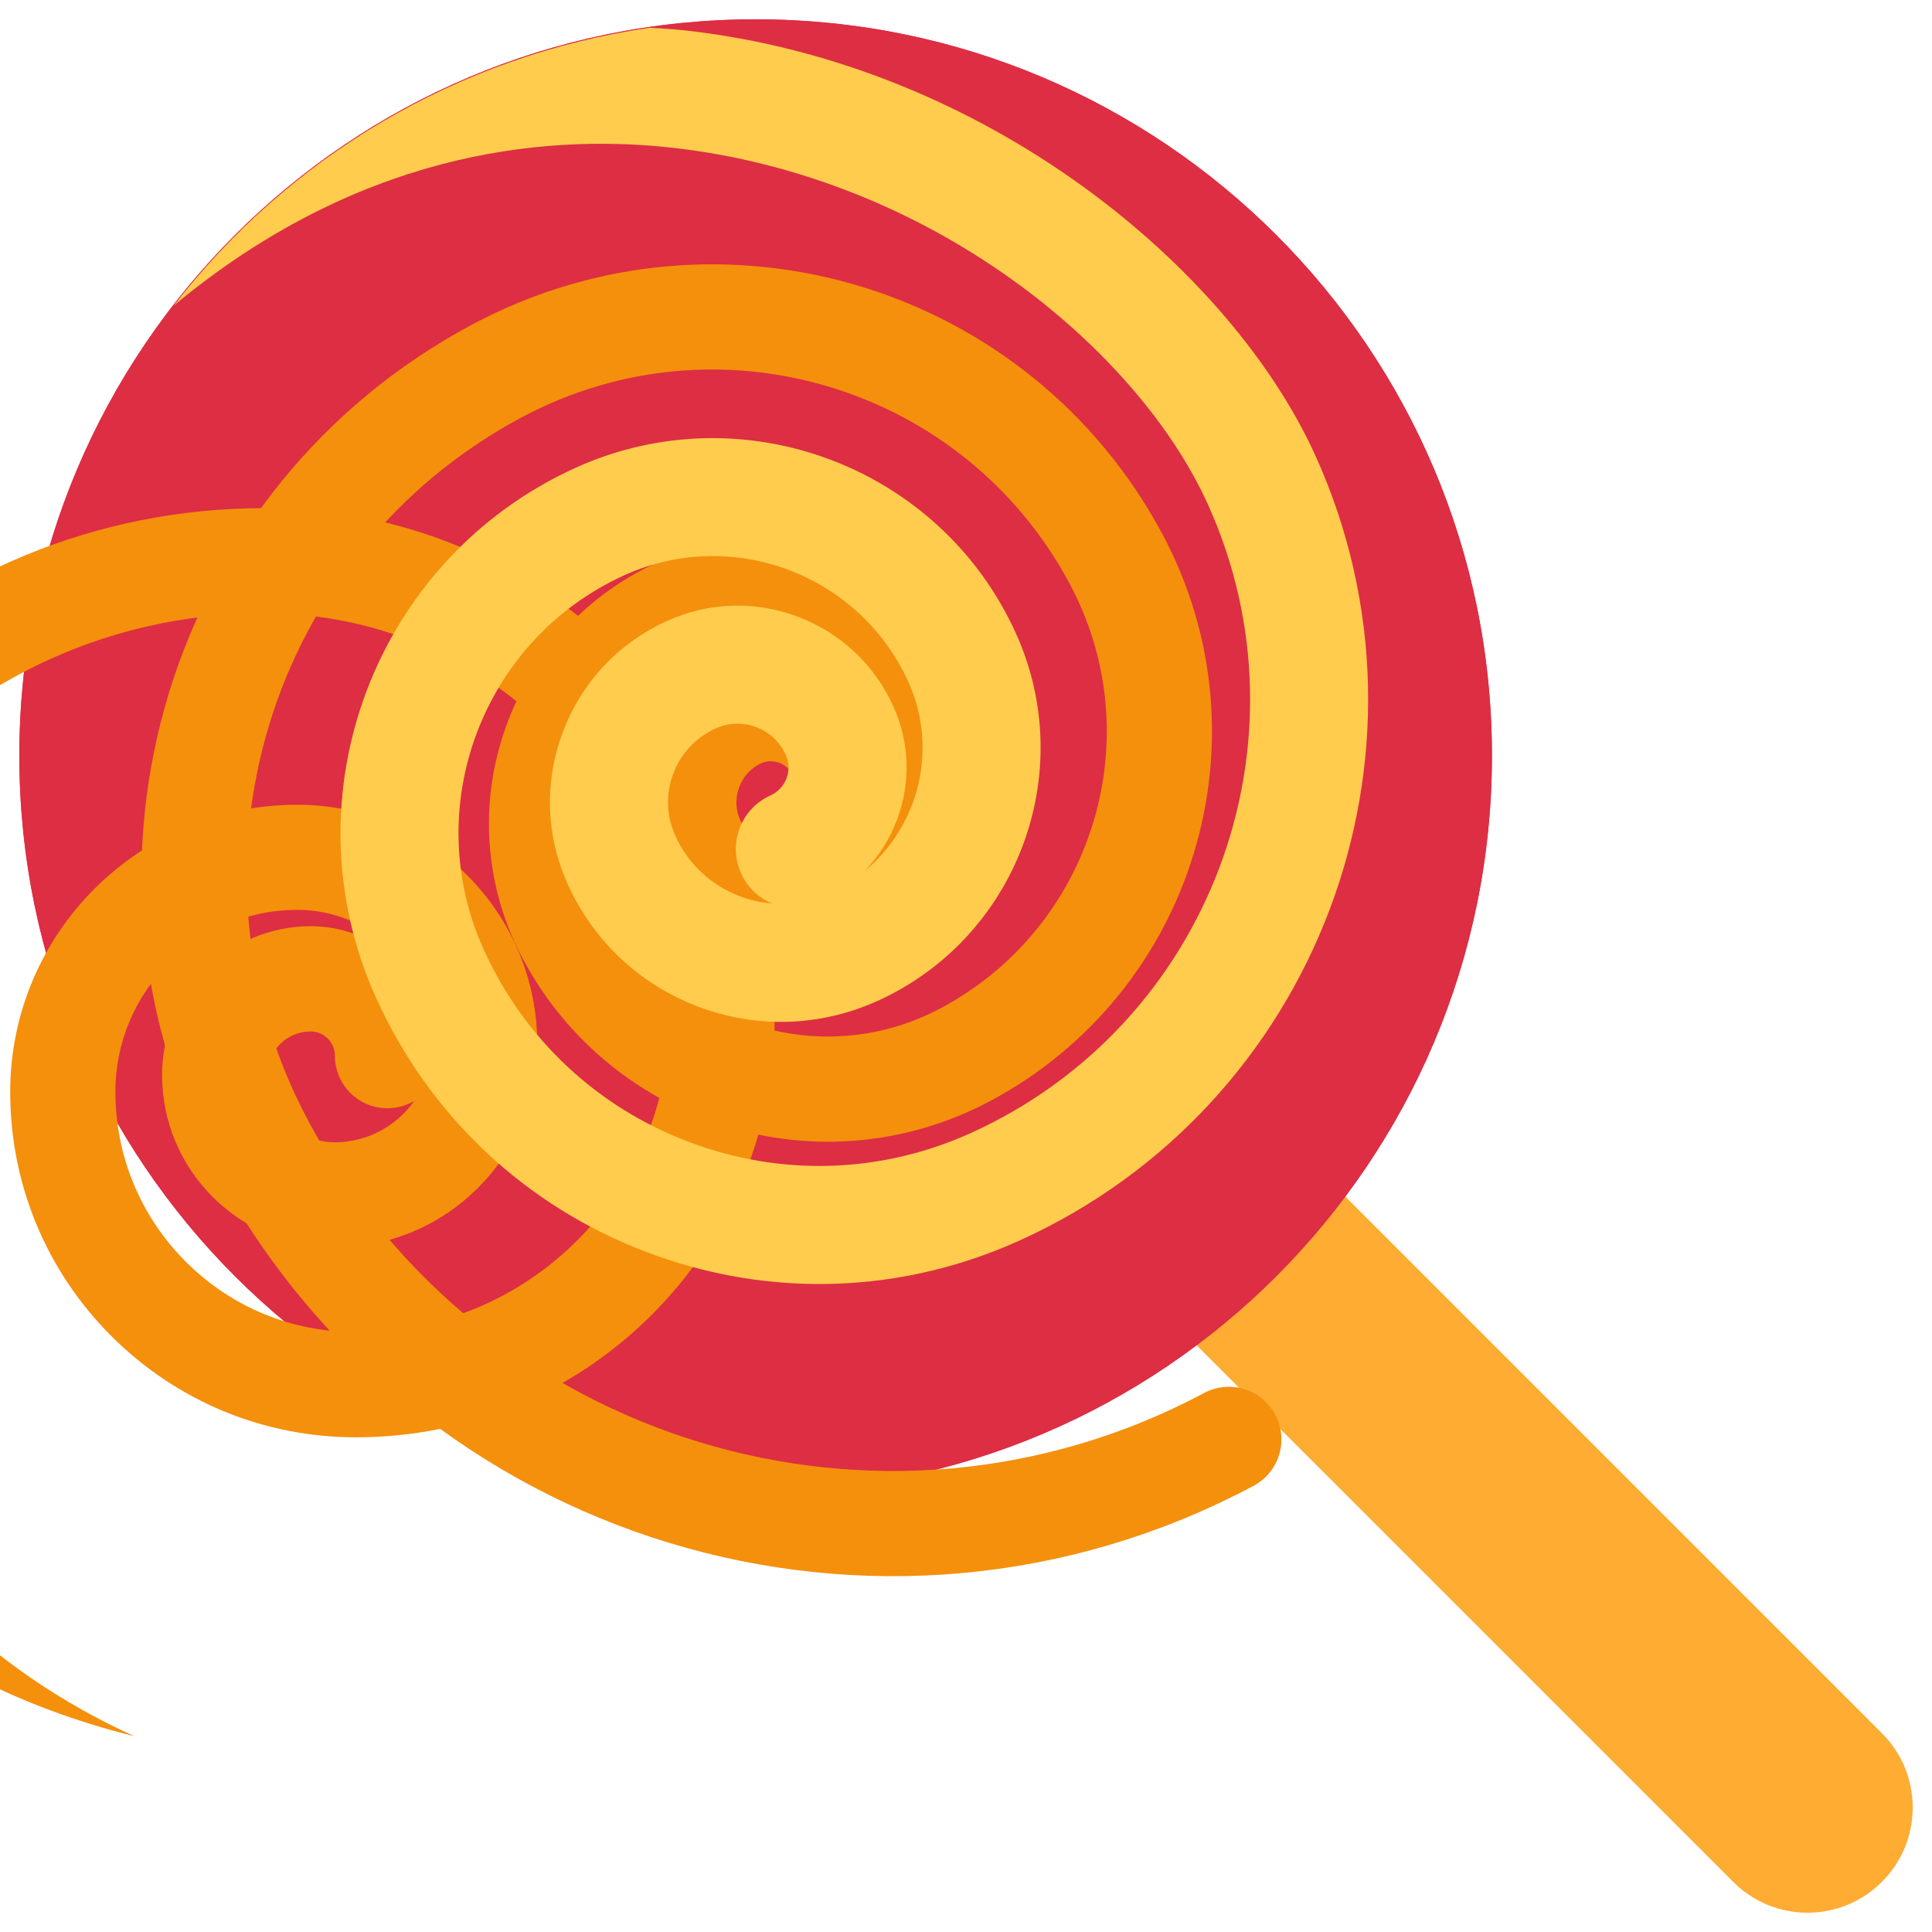
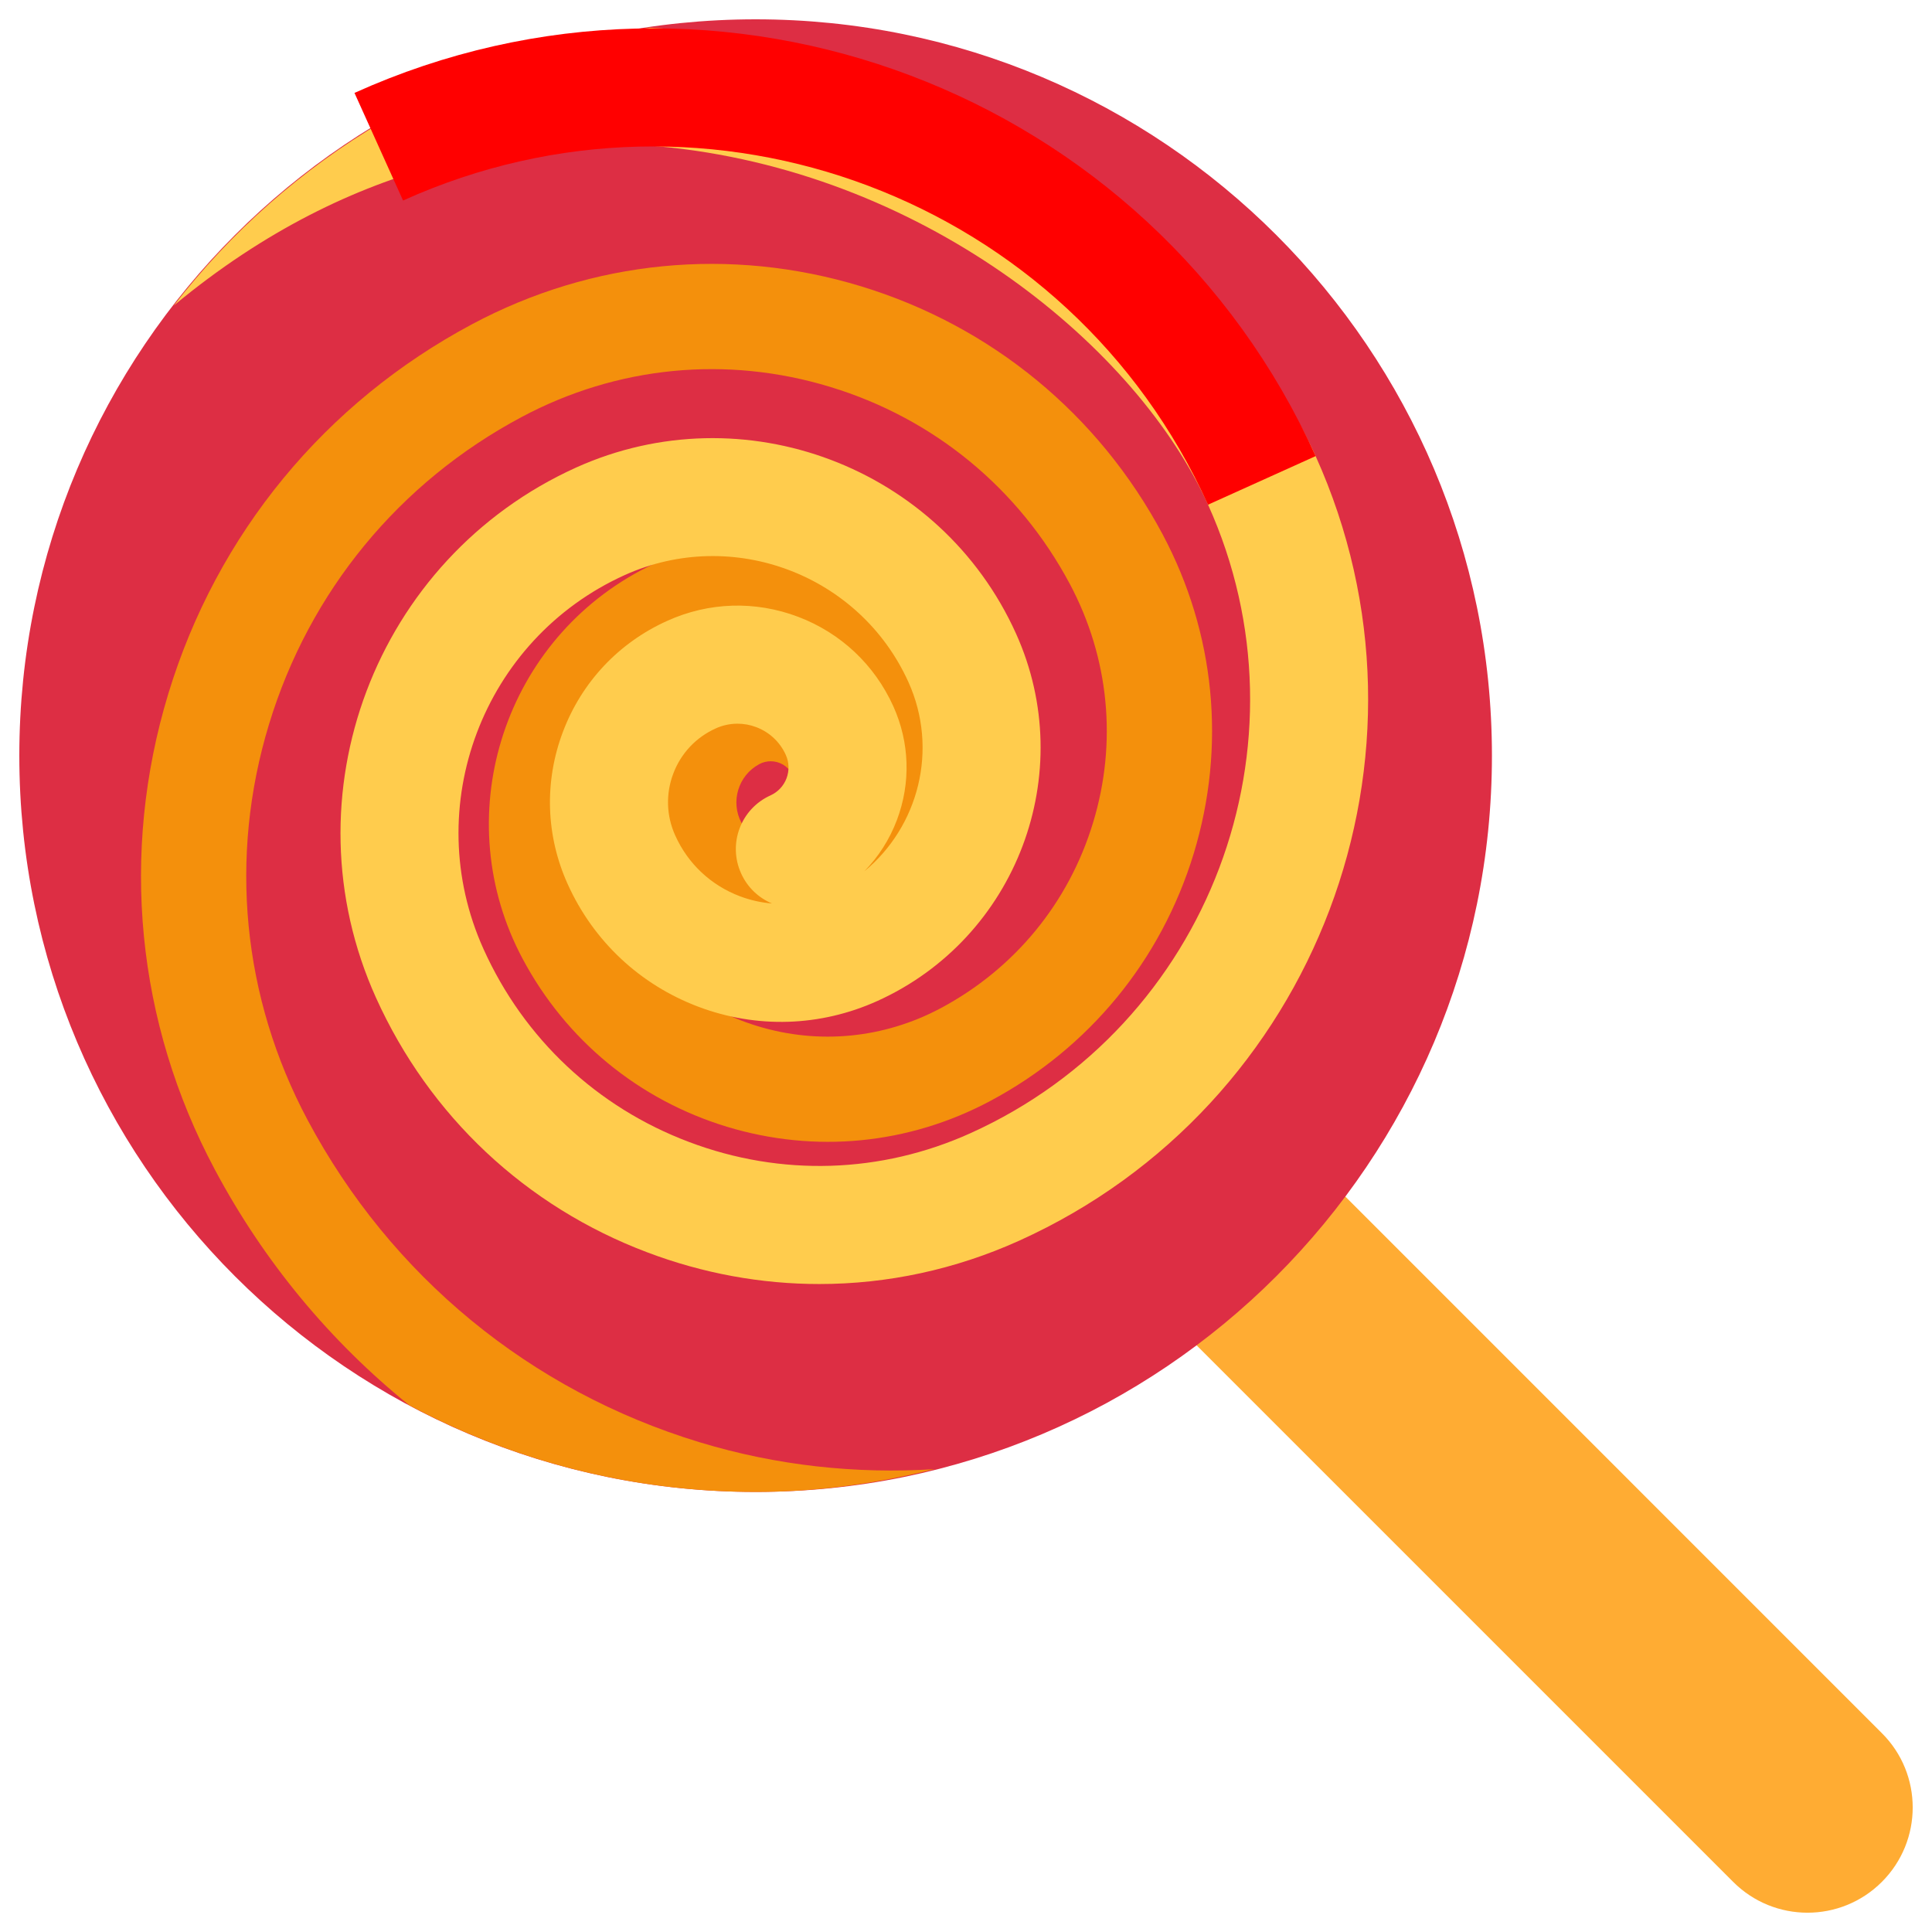
<svg xmlns="http://www.w3.org/2000/svg" viewBox="0 0 36 36">
  <g>
    <path fill="#FFAC33" d="M 35.066,35.066 c -0.766,0.766 -2.006,0.766 -2.771,0 l -20.097,-20.096 c -0.766,-0.766 -0.766,-2.008 0,-2.773 c 0.765,-0.765 2.007,-0.765 2.772,0 l 20.096,20.098 c 0.766,0.763 0.766,2.005 0,2.771 Z" />
  </g>
  <g>
-     <path fill="#DD2E44" d="M 27.8,14.08 c 0,7.576 -6.142,13.72 -13.72,13.72 c -7.577,0 -13.719,-6.144 -13.719,-13.72 c 0,-7.578 6.142,-13.72 13.719,-13.72 c 7.578,0 13.72,6.142 13.72,13.72 Z" />
    <circle r="13.72" cx="14.08" cy="14.08" fill="#DD2E44" />
  </g>
  <g>
-     <path fill="#F4900C" d="M 2.487,32.348 c -1.068,-0.267 -2.122,-0.651 -3.139,-1.193 c -2.06,-1.098 -3.722,-2.649 -4.936,-4.461 c -0.739,-1.742 -1.131,-3.63 -1.131,-5.58 c -0.001,-3.11 1.209,-6.033 3.408,-8.234 c 2.199,-2.199 5.122,-3.41 8.232,-3.412 c 2.54,-0.001 4.928,0.987 6.726,2.784 c 1.795,1.796 2.786,4.184 2.787,6.724 c -0.001,2.085 -0.812,4.044 -2.285,5.519 c -1.474,1.474 -3.435,2.287 -5.518,2.287 c -1.72,-0 -3.337,-0.67 -4.555,-1.885 c -1.216,-1.216 -1.886,-2.833 -1.886,-4.552 c -0,-2.95 2.398,-5.349 5.347,-5.35 c 1.195,0 2.319,0.465 3.164,1.31 c 0.845,0.844 1.311,1.968 1.311,3.163 c 0,2.081 -1.693,3.774 -3.775,3.775 c -0.859,0.001 -1.667,-0.333 -2.275,-0.941 c -0.607,-0.608 -0.942,-1.415 -0.942,-2.274 c 0,-1.526 1.242,-2.769 2.768,-2.769 c 0.802,0 1.515,0.394 1.954,0.999 c -0.113,-0.206 -0.256,-0.397 -0.427,-0.568 c -0.475,-0.476 -1.105,-0.737 -1.778,-0.736 c -1.868,0.001 -3.387,1.52 -3.387,3.388 c 0.001,1.196 0.466,2.322 1.312,3.168 c 0.846,0.847 1.971,1.31 3.168,1.311 c 1.562,-0 3.028,-0.609 4.132,-1.714 c 1.104,-1.103 1.712,-2.571 1.712,-4.131 c -0,-2.017 -0.785,-3.913 -2.212,-5.338 c -1.426,-1.428 -3.321,-2.211 -5.34,-2.211 c -2.586,-0 -5.018,1.008 -6.845,2.837 c -1.829,1.829 -2.835,4.26 -2.835,6.846 c 0,3.299 1.286,6.399 3.618,8.731 c 1.066,1.064 2.297,1.899 3.628,2.504 ZM 7.22,20.651 c -0.542,0.001 -0.98,-0.439 -0.98,-0.98 c 0,-0.172 -0.098,-0.323 -0.24,-0.399 c -0.064,-0.034 -0.136,-0.053 -0.212,-0.053 c -0.446,0.001 -0.808,0.364 -0.808,0.809 c -0,0.336 0.131,0.651 0.368,0.889 c 0.237,0.236 0.552,0.368 0.888,0.368 c 0.612,-0 1.155,-0.306 1.483,-0.771 c -0.146,0.086 -0.317,0.137 -0.499,0.137 Z" />
- 		my experiment making the spiral:
- 		it's constructed like this: moving outwards, each quadrant has 1.25 times the radius of the previous one. (note: my stroke-width here isn't meaningful)
- 		<path d="M0,0 a 1,1 0 00 -1,-1 a 1.25,1.25 0 00 -1.25,1.25 a 1.563,1.563 0 00 1.563,1.563 a 1.953,1.953 0 00 1.953,-1.953 a 2.441,2.441 0 00 -2.441,-2.441 a 3.052,3.052 0 00 -3.052,3.052 a 3.815,3.815 0 00 3.815,3.815 a 4.768,4.768 0 00 4.768,-4.768 a 5.96,5.96 0 00 -5.96,-5.96 a 7.451,7.451 0 00 -7.451,7.451 a 9.313,9.313 0 00 9.313,9.313 " stroke-width="1.37" stroke-linecap="round" fill="none" stroke="#f4900c" transform="translate(15.625 13.963) rotate(-28.06) scale(1.4307)" />
- 		however, what this means for us is:
- 		we can fix the original path by just copying the last quadrant, rotating it -90°, and redoing the stroke.
+ 		orig <path fill="#F4900C" d="M 17.411,27.376 c -1.459,0.092 -2.938,-0.065 -4.379,-0.503 c -3.155,-0.961 -5.748,-3.092 -7.3,-6.003 c -1.217,-2.282 -1.473,-4.901 -0.719,-7.375 c 0.752,-2.474 2.424,-4.508 4.706,-5.724 c 1.781,-0.95 3.822,-1.15 5.752,-0.561 c 1.929,0.586 3.514,1.89 4.463,3.67 c 0.734,1.377 0.888,2.958 0.433,4.451 c -0.454,1.494 -1.462,2.721 -2.84,3.456 c -1.056,0.562 -2.267,0.682 -3.412,0.333 c -1.144,-0.348 -2.085,-1.123 -2.648,-2.178 c -0.879,-1.648 -0.253,-3.704 1.395,-4.583 c 0.593,-0.317 1.272,-0.384 1.915,-0.187 c 0.231,0.07 0.447,0.171 0.644,0.3 c -0.672,-0.328 -1.486,-0.34 -2.194,0.037 c -1.347,0.718 -1.858,2.399 -1.14,3.746 c 0.404,0.758 1.079,1.313 1.901,1.564 c 0.822,0.25 1.692,0.165 2.45,-0.24 c 1.836,-0.98 2.534,-3.271 1.555,-5.107 c -0.562,-1.055 -1.502,-1.828 -2.645,-2.175 c -1.143,-0.348 -2.353,-0.23 -3.408,0.332 c -2.602,1.388 -3.59,4.633 -2.202,7.236 c 0.809,1.517 2.161,2.629 3.806,3.13 c 1.646,0.5 3.388,0.33 4.906,-0.479 c 1.839,-0.98 3.187,-2.62 3.794,-4.614 c 0.606,-1.994 0.4,-4.105 -0.58,-5.945 c -1.195,-2.241 -3.193,-3.883 -5.622,-4.623 c -2.432,-0.74 -5.004,-0.489 -7.245,0.707 c -2.744,1.464 -4.754,3.908 -5.66,6.883 c -0.905,2.976 -0.598,6.125 0.866,8.869 c 0.917,1.721 2.151,3.202 3.623,4.392 c 1.923,1.028 4.12,1.615 6.454,1.615 c 1.152,0 2.263,-0.157 3.331,-0.424 ZM 16.086,14.828 c 0.161,-0.086 0.288,-0.211 0.376,-0.356 c -0.071,0.565 -0.406,1.09 -0.946,1.378 c -0.297,0.158 -0.637,0.19 -0.957,0.093 c -0.321,-0.098 -0.585,-0.314 -0.743,-0.611 c -0.209,-0.393 -0.06,-0.884 0.333,-1.094 c 0.067,-0.036 0.14,-0.053 0.212,-0.053 c 0.161,0 0.318,0.087 0.399,0.239 c 0.255,0.478 0.848,0.66 1.326,0.404 Z" />
+   </g>
+   <g>
+     <path fill="#FFCC4D" d="M 24.515,8.499 c -1.569,-3.473 -6.117,-7.313 -11.772,-7.935 c -0.212,-0.023 -0.422,-0.033 -0.633,-0.047 c -3.6,0.52 -6.743,2.429 -8.871,5.176 c 3.382,-2.808 6.776,-3.214 9.264,-2.943 c 4.837,0.532 8.695,3.751 10.007,6.654 c 2.009,4.448 0.023,9.702 -4.424,11.71 c -1.669,0.755 -3.534,0.813 -5.247,0.165 c -1.715,-0.646 -3.075,-1.923 -3.829,-3.594 c -1.195,-2.647 -0.015,-5.774 2.632,-6.97 c 2.007,-0.906 4.38,-0.01 5.286,1.996 c 0.564,1.251 0.19,2.691 -0.822,3.524 c 0.263,-0.27 0.47,-0.593 0.607,-0.956 c 0.261,-0.692 0.237,-1.444 -0.067,-2.118 c -0.35,-0.775 -0.981,-1.368 -1.777,-1.669 c -0.797,-0.301 -1.663,-0.274 -2.437,0.077 c -0.903,0.407 -1.593,1.141 -1.943,2.068 s -0.319,1.934 0.089,2.837 c 0.479,1.061 1.343,1.872 2.432,2.284 c 1.09,0.412 2.276,0.373 3.336,-0.105 c 2.599,-1.174 3.76,-4.246 2.586,-6.847 c -1.404,-3.111 -5.083,-4.497 -8.195,-3.095 c -3.752,1.696 -5.425,6.128 -3.731,9.88 c 0.997,2.206 2.792,3.891 5.056,4.745 c 1.041,0.394 2.124,0.59 3.205,0.59 c 1.268,0 2.534,-0.27 3.725,-0.808 c 5.551,-2.509 8.03,-9.066 5.523,-14.619 ZM 14.656,14.502 c -0.054,0.143 -0.16,0.255 -0.297,0.318 c -0.554,0.249 -0.8,0.9 -0.55,1.453 c 0.119,0.265 0.328,0.458 0.576,0.562 c -0.202,-0.016 -0.402,-0.061 -0.597,-0.134 c -0.54,-0.204 -0.969,-0.606 -1.206,-1.133 c -0.166,-0.366 -0.179,-0.777 -0.036,-1.154 c 0.142,-0.376 0.423,-0.676 0.791,-0.841 c 0.129,-0.059 0.267,-0.088 0.405,-0.088 c 0.118,0 0.236,0.021 0.349,0.064 c 0.247,0.094 0.442,0.276 0.551,0.517 c 0.063,0.14 0.067,0.294 0.014,0.436 Z" /> 24.3
+ 		<path d="M 0,0 a 12.438,12.438 0 00 -12.438,-12.438" transform="translate(23.5123 8.9515) rotate(-24.3)" stroke-width="2.2" fill="none" stroke="red" /> oh but THIS one is not like that.. uh it might be a stretched arc ? like they generated the spiral and then moved the last point over  like 10.923,12.247 or something  except it's not a larger radius? idk
	</g>
-   <g>
-     <path fill="#FFCC4D" d="M 24.515,8.499 c -1.569,-3.473 -6.117,-7.313 -11.772,-7.935 c -0.212,-0.023 -0.422,-0.033 -0.633,-0.047 c -3.6,0.52 -6.743,2.429 -8.871,5.176 c 3.382,-2.808 6.776,-3.214 9.264,-2.943 c 4.837,0.532 8.695,3.751 10.007,6.654 c 2.009,4.448 0.023,9.702 -4.424,11.71 c -1.669,0.755 -3.534,0.813 -5.247,0.165 c -1.715,-0.646 -3.075,-1.923 -3.829,-3.594 c -1.195,-2.647 -0.015,-5.774 2.632,-6.97 c 2.007,-0.906 4.38,-0.01 5.286,1.996 c 0.564,1.251 0.19,2.691 -0.822,3.524 c 0.263,-0.27 0.47,-0.593 0.607,-0.956 c 0.261,-0.692 0.237,-1.444 -0.067,-2.118 c -0.35,-0.775 -0.981,-1.368 -1.777,-1.669 c -0.797,-0.301 -1.663,-0.274 -2.437,0.077 c -0.903,0.407 -1.593,1.141 -1.943,2.068 s -0.319,1.934 0.089,2.837 c 0.479,1.061 1.343,1.872 2.432,2.284 c 1.09,0.412 2.276,0.373 3.336,-0.105 c 2.599,-1.174 3.76,-4.246 2.586,-6.847 c -1.404,-3.111 -5.083,-4.497 -8.195,-3.095 c -3.752,1.696 -5.425,6.128 -3.731,9.88 c 0.997,2.206 2.792,3.891 5.056,4.745 c 1.041,0.394 2.124,0.59 3.205,0.59 c 1.268,0 2.534,-0.27 3.725,-0.808 c 5.551,-2.509 8.03,-9.066 5.523,-14.619 ZM 14.656,14.502 c -0.054,0.143 -0.16,0.255 -0.297,0.318 c -0.554,0.249 -0.8,0.9 -0.55,1.453 c 0.119,0.265 0.328,0.458 0.576,0.562 c -0.202,-0.016 -0.402,-0.061 -0.597,-0.134 c -0.54,-0.204 -0.969,-0.606 -1.206,-1.133 c -0.166,-0.366 -0.179,-0.777 -0.036,-1.154 c 0.142,-0.376 0.423,-0.676 0.791,-0.841 c 0.129,-0.059 0.267,-0.088 0.405,-0.088 c 0.118,0 0.236,0.021 0.349,0.064 c 0.247,0.094 0.442,0.276 0.551,0.517 c 0.063,0.14 0.067,0.294 0.014,0.436 Z" />
-   </g>
</svg>
